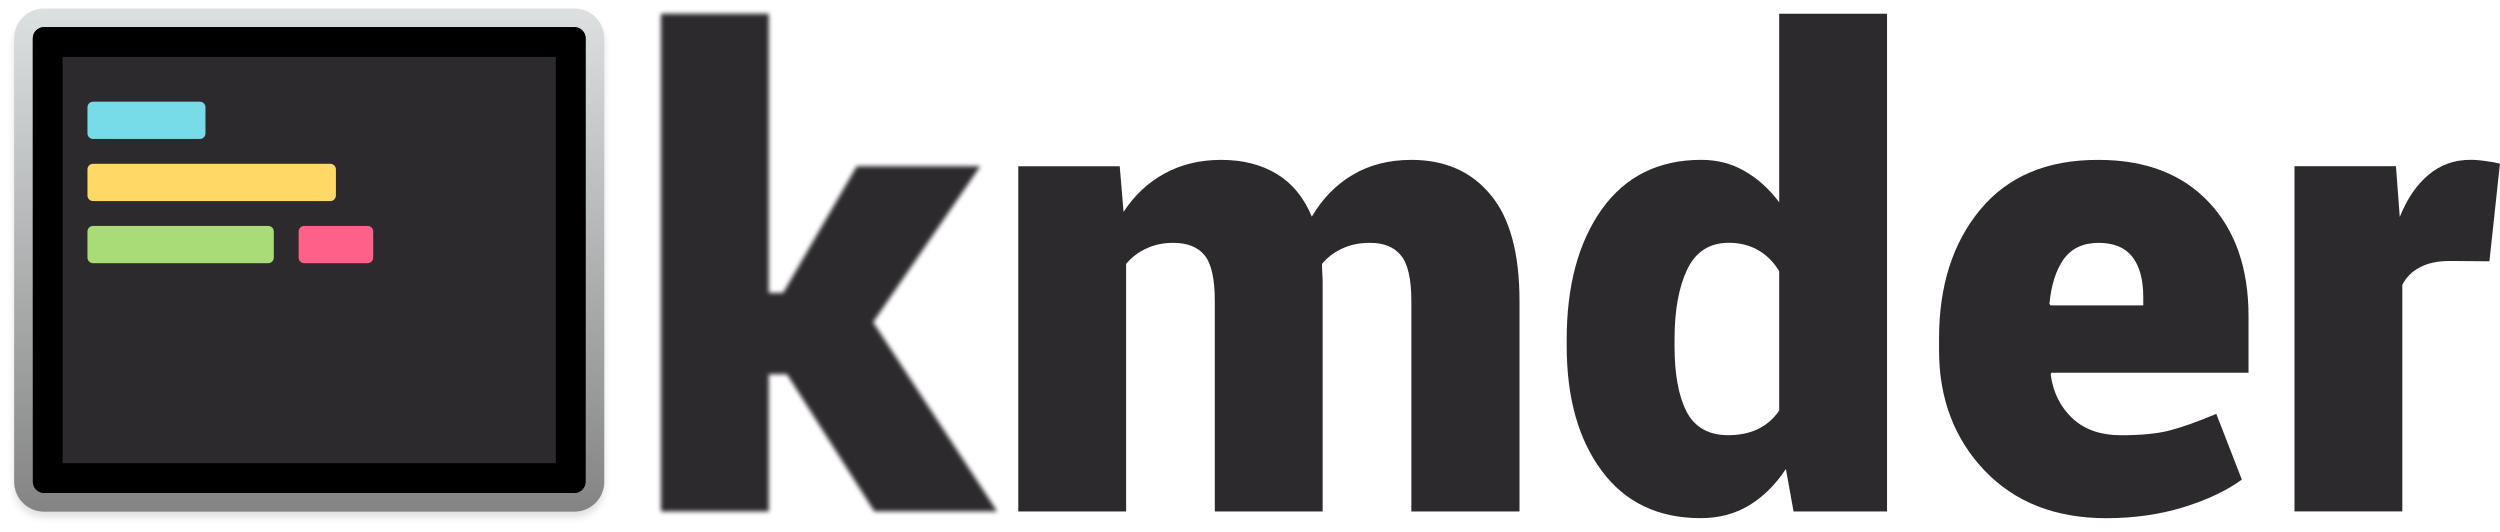
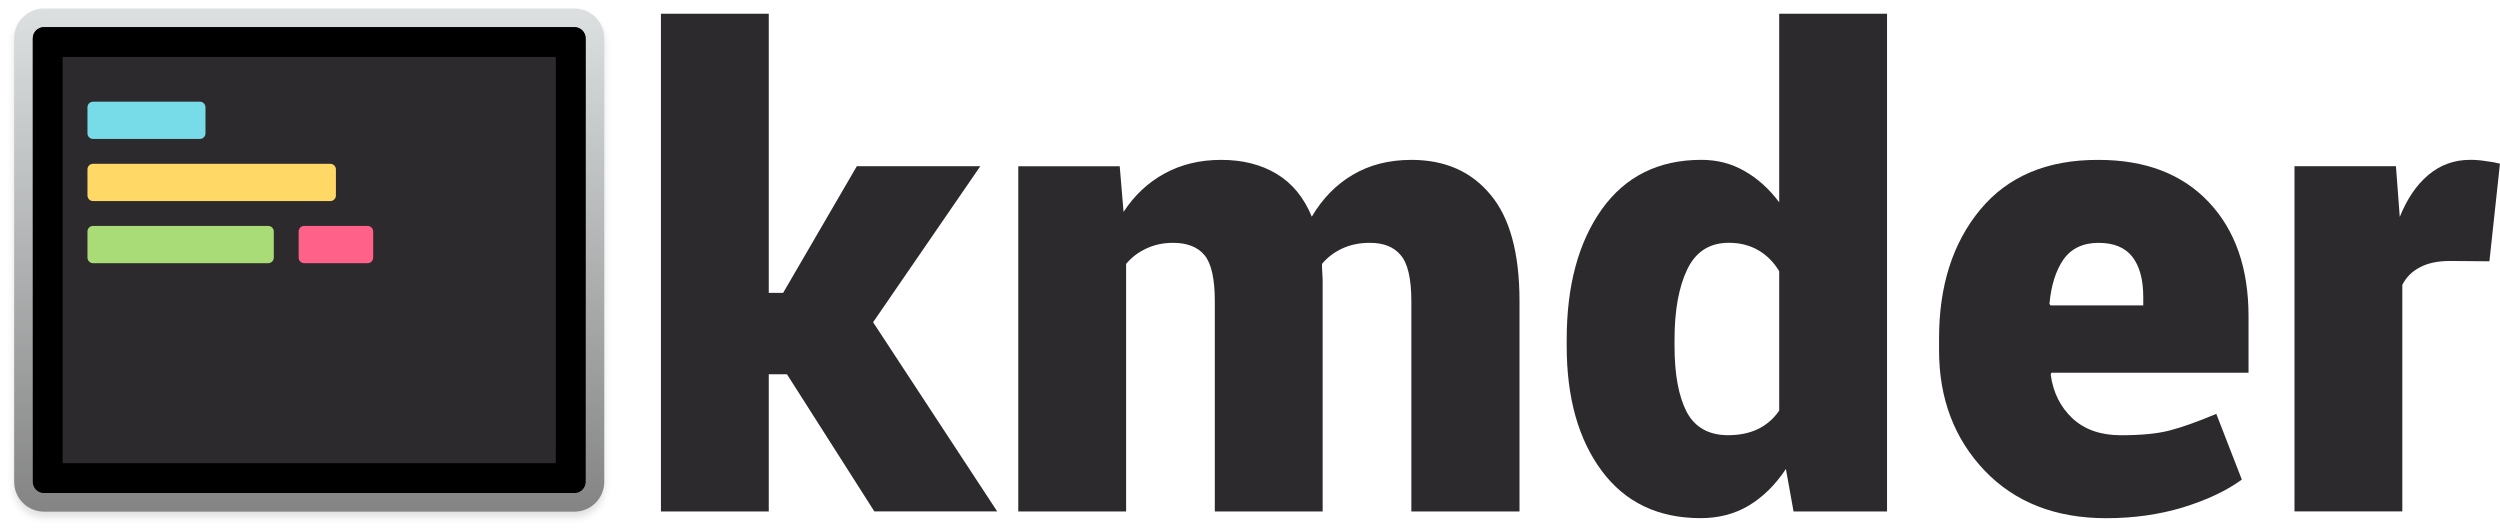
<svg xmlns="http://www.w3.org/2000/svg" xmlns:xlink="http://www.w3.org/1999/xlink" width="86.38mm" height="18.358mm" version="1.1" viewBox="0 0 86.38 18.358">
  <defs>
    <path id="path-2-7" d="m48 30c-9.941 0-18 8.059-18 18v714c0 9.941 8.059 18 18 18h854c9.941 0 18-8.059 18-18v-714c0-9.941-8.059-18-18-18zm0-30h854c26.51 0 48 21.49 48 48v714c0 26.51-21.49 48-48 48h-854c-26.51 0-48-21.49-48-48v-714c0-26.51 21.49-48 48-48z" />
    <filter id="filter-3-4" x="-.024" y="-.017" width="1.047" height="1.056">
      <feOffset dx="0" dy="9" in="SourceAlpha" result="shadowOffsetOuter1" />
      <feGaussianBlur in="shadowOffsetOuter1" result="shadowBlurOuter1" stdDeviation="6" />
      <feColorMatrix in="shadowBlurOuter1" values="0 0 0 0 0   0 0 0 0 0   0 0 0 0 0  0 0 0 0.121 0" />
    </filter>
    <linearGradient id="linearGradient3856" x1="438.61" x2="438.61" y2="877.21" gradientTransform="scale(1.083 .92338)" gradientUnits="userSpaceOnUse">
      <stop stop-color="#DCE0E1" offset="0" />
      <stop stop-color="#848484" offset="1" />
    </linearGradient>
-     <filter id="filter4545" x="-.015" y="-.01" width="1.03" height="1.02" color-interpolation-filters="sRGB">
-       <feGaussianBlur stdDeviation="0.272" />
-     </filter>
  </defs>
  <g transform="translate(-4.1693 -4.0178)">
    <g transform="matrix(.26458 0 0 .26458 23.679 -146.39)" font-family="sans-serif" font-size="40px" letter-spacing="0px" word-spacing="0px" style="line-height:1.25" aria-label="kmder">
      <g transform="matrix(.081117 0 0 .081117 -74.89 560.91)" fill="none" fill-rule="evenodd">
        <g id="monokai-pro">
          <g id="icon" transform="translate(37,107)">
            <g fill-rule="nonzero">
              <use width="100%" height="100%" fill="#000000" filter="url(#filter-3-4)" xlink:href="#path-2-7" />
              <use width="100%" height="100%" fill="url(#linearGradient3856)" fill-rule="evenodd" xlink:href="#path-2-7" />
            </g>
            <rect x="30" y="30" width="890" height="750" rx="18" fill="#2d2a2e" />
            <path d="m78 78v654h794v-654zm-30-48h854c9.941 0 18 8.059 18 18v714c0 9.941-8.059 18-18 18h-854c-9.941 0-18-8.059-18-18v-714c0-9.941 8.059-18 18-18z" fill="#000" fill-rule="nonzero" />
            <rect x="118" y="150" width="190" height="60" rx="9" fill="#78dce8" />
            <rect x="118" y="350" width="300" height="60" rx="9" fill="#a9dc76" />
            <rect x="458" y="350" width="120" height="60" rx="9" fill="#ff6188" />
            <rect x="118" y="250" width="400" height="60" rx="9" fill="#ffd866" />
          </g>
        </g>
      </g>
      <g fill="#2d2a2e">
-         <path d="m29.031 617.35h-2.375v17.917h-14.083v-65h14.083v36.458h1.875l9.625-16.542h16.125l-14 20.375 16.208 24.708h-16.042z" filter="url(#filter4545)" />
+         <path d="m29.031 617.35h-2.375v17.917h-14.083v-65h14.083v36.458h1.875l9.625-16.542h16.125l-14 20.375 16.208 24.708h-16.042z" />
        <path d="m72.489 590.19 0.5 5.958q2.125-3.25 5.333-5 3.25-1.792 7.417-1.792 4.208 0 7.25 1.833 3.042 1.833 4.583 5.583 2.083-3.542 5.333-5.458 3.292-1.958 7.667-1.958 6.583 0 10.333 4.542 3.792 4.5 3.792 13.917v27.458h-14.125v-27.458q0-4.375-1.375-6-1.333-1.625-4.042-1.625-2.042 0-3.625 0.75-1.542 0.708-2.625 2 0 0.708 0.042 1.25 0.042 0.5 0.042 1v30.083h-14.083v-27.458q0-4.375-1.333-6-1.333-1.625-4.125-1.625-1.917 0-3.5 0.75-1.542 0.708-2.625 2v32.333h-14.083v-45.083z" />
        <path d="m130.86 612.81q0-10.542 4.583-17 4.625-6.458 13-6.458 3.125 0 5.625 1.458 2.542 1.417 4.542 4.083v-24.625h14.083v65h-12.208l-1-5.542q-2.083 3.125-4.875 4.792-2.75 1.625-6.25 1.625-8.333 0-12.917-6.167-4.583-6.167-4.583-16.292zm14.083 0.875q0 5.5 1.583 8.583 1.625 3.042 5.417 3.042 2.208 0 3.875-0.792 1.708-0.833 2.792-2.417v-18.208q-1.083-1.792-2.75-2.75-1.667-0.958-3.833-0.958-3.75 0-5.417 3.458-1.667 3.458-1.667 9.167z" />
        <path d="m201.32 636.15q-9.958 0-15.917-6.25-5.917-6.25-5.917-15.667v-1.583q0-10.292 5.375-16.792 5.417-6.542 15.458-6.5 9.167 0 14.375 5.5 5.208 5.5 5.208 14.917v7.375h-25.75l-0.083 0.25q0.458 3.458 2.833 5.708 2.375 2.208 6.333 2.208 4 0 6.375-0.625 2.417-0.625 6.083-2.167l3.333 8.583q-2.958 2.167-7.667 3.625-4.667 1.417-10.042 1.417zm-1-35.958q-3.042 0-4.583 2.167-1.5 2.167-1.833 5.792l0.125 0.208h12.125v-1.083q0-3.417-1.417-5.25-1.417-1.833-4.417-1.833z" />
        <path d="m251.36 602.6-5.125-0.042q-2.417 0-3.958 0.833-1.542 0.792-2.292 2.292v29.583h-14.083v-45.083h13.25l0.5 6.625q1.417-3.542 3.75-5.5t5.458-1.958q1 0 2.042 0.167 1.042 0.125 1.833 0.333z" />
      </g>
    </g>
  </g>
</svg>
